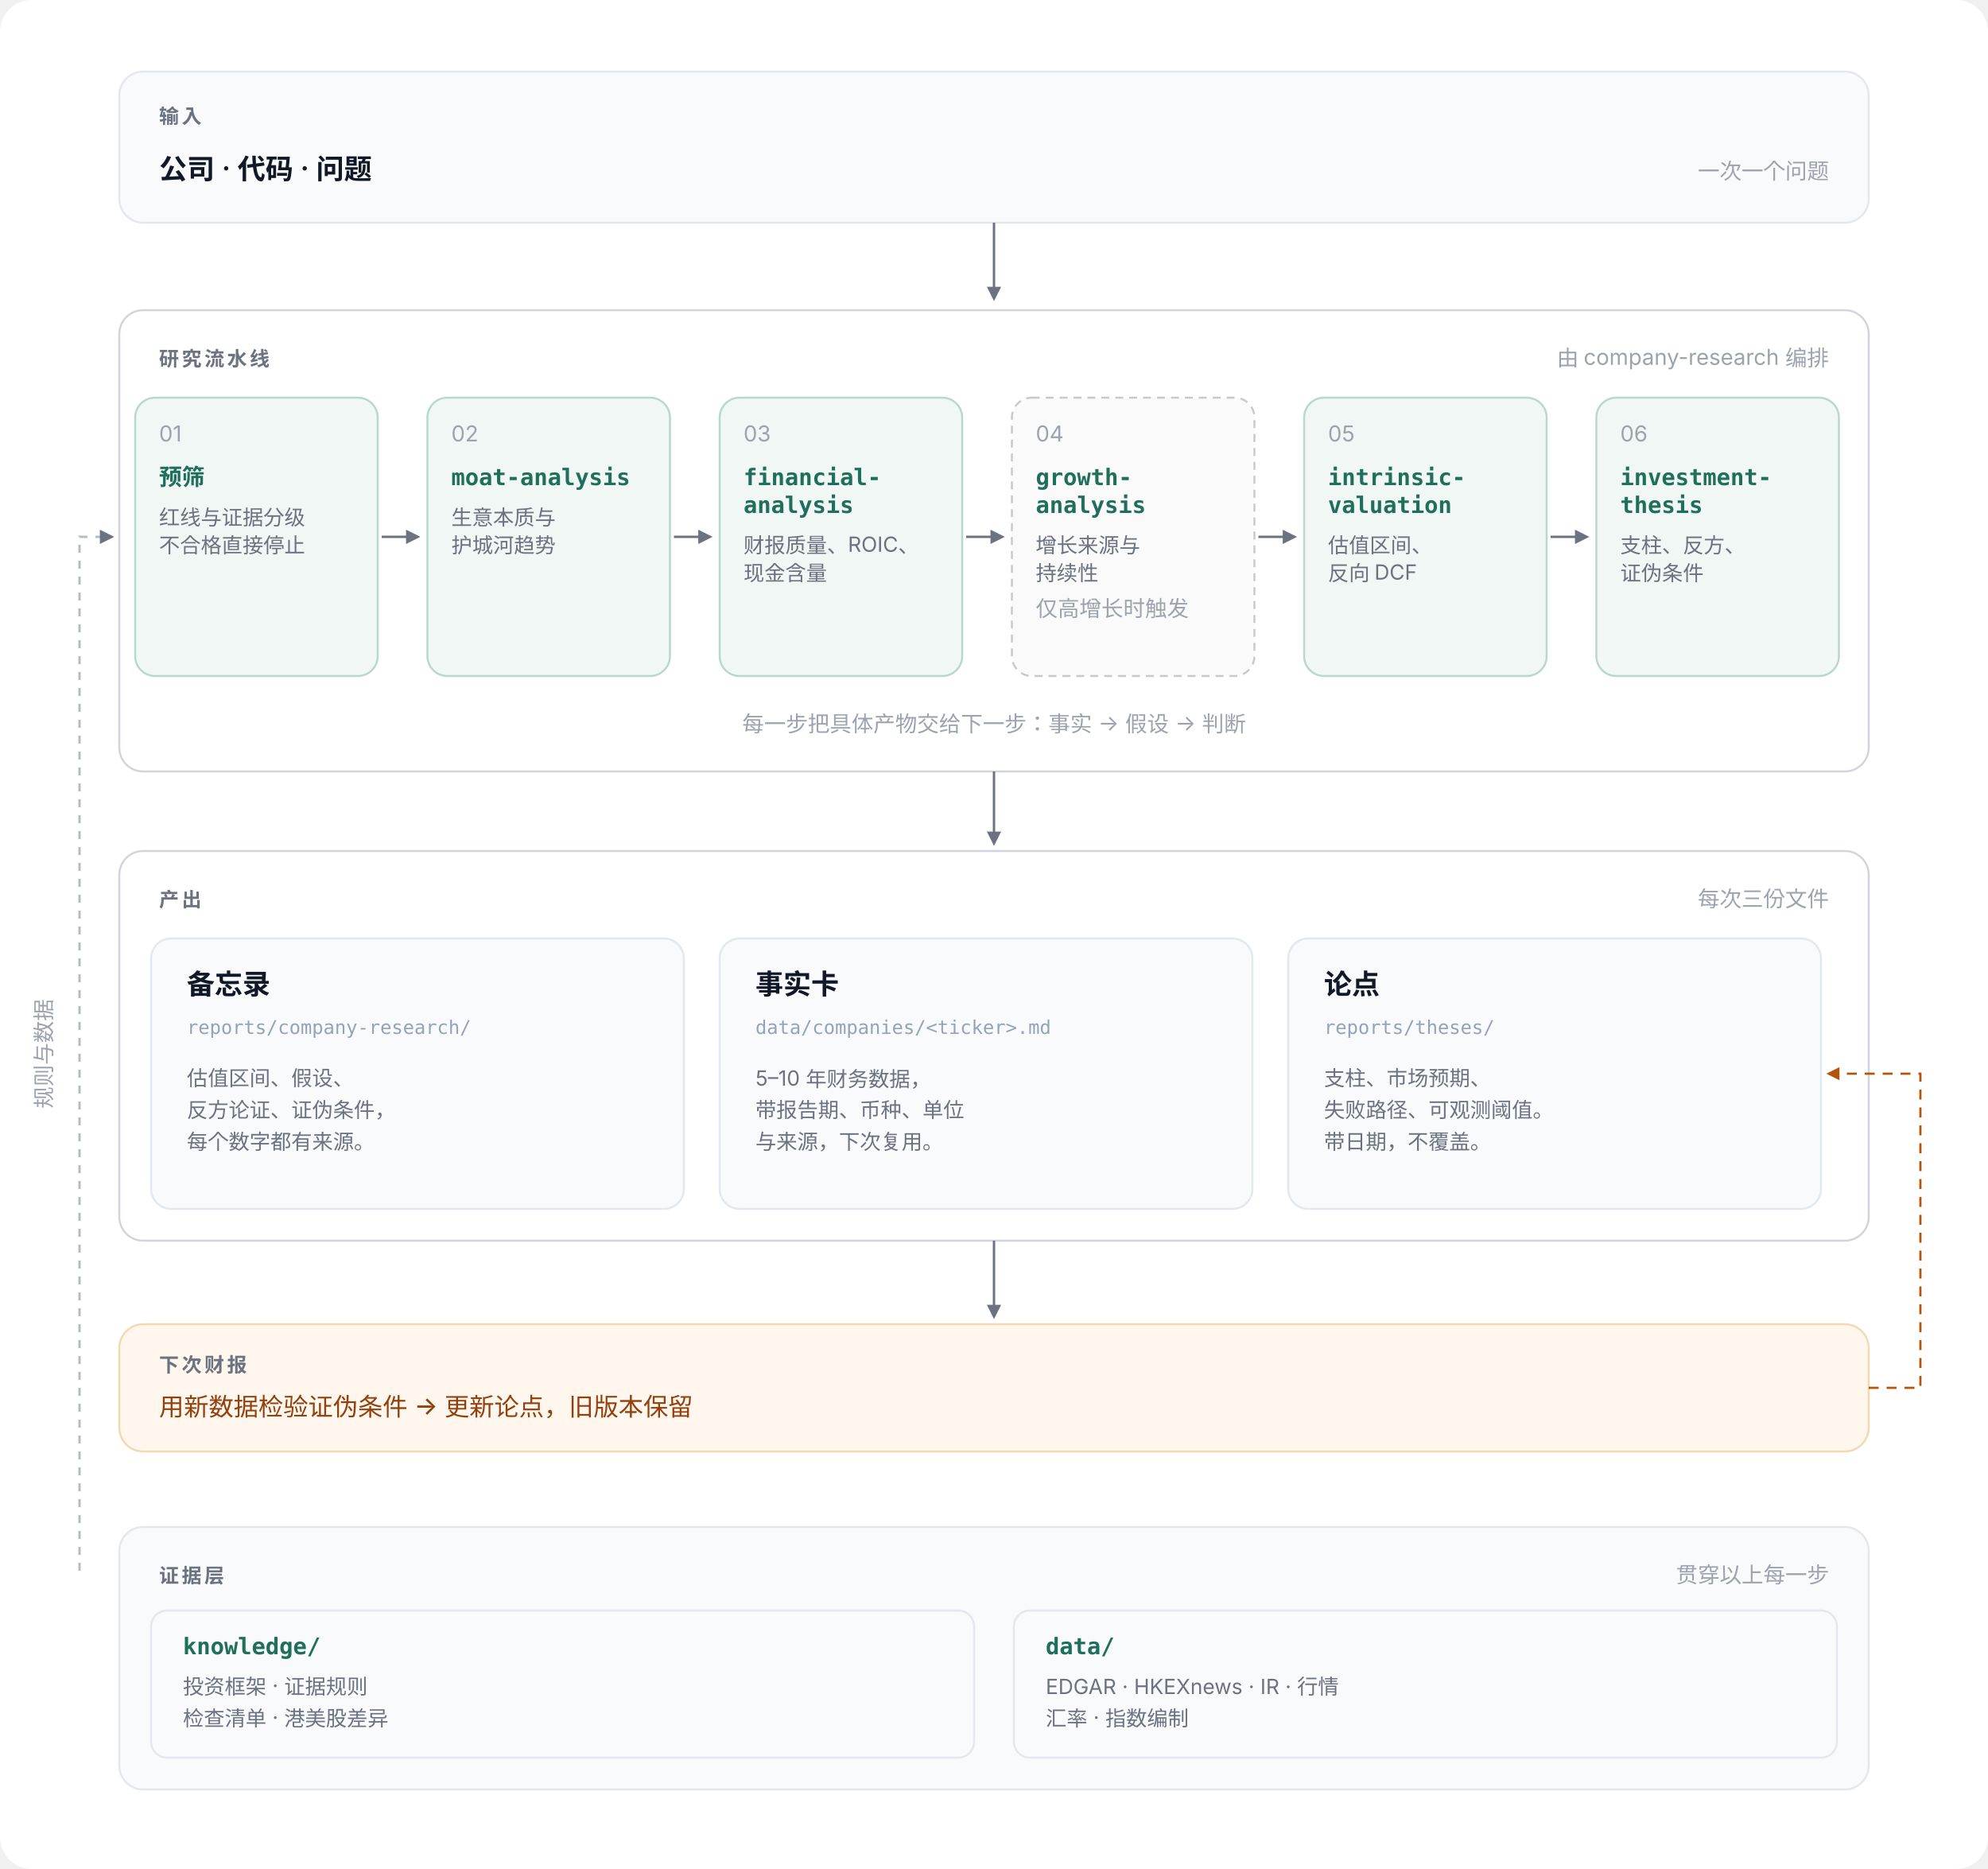
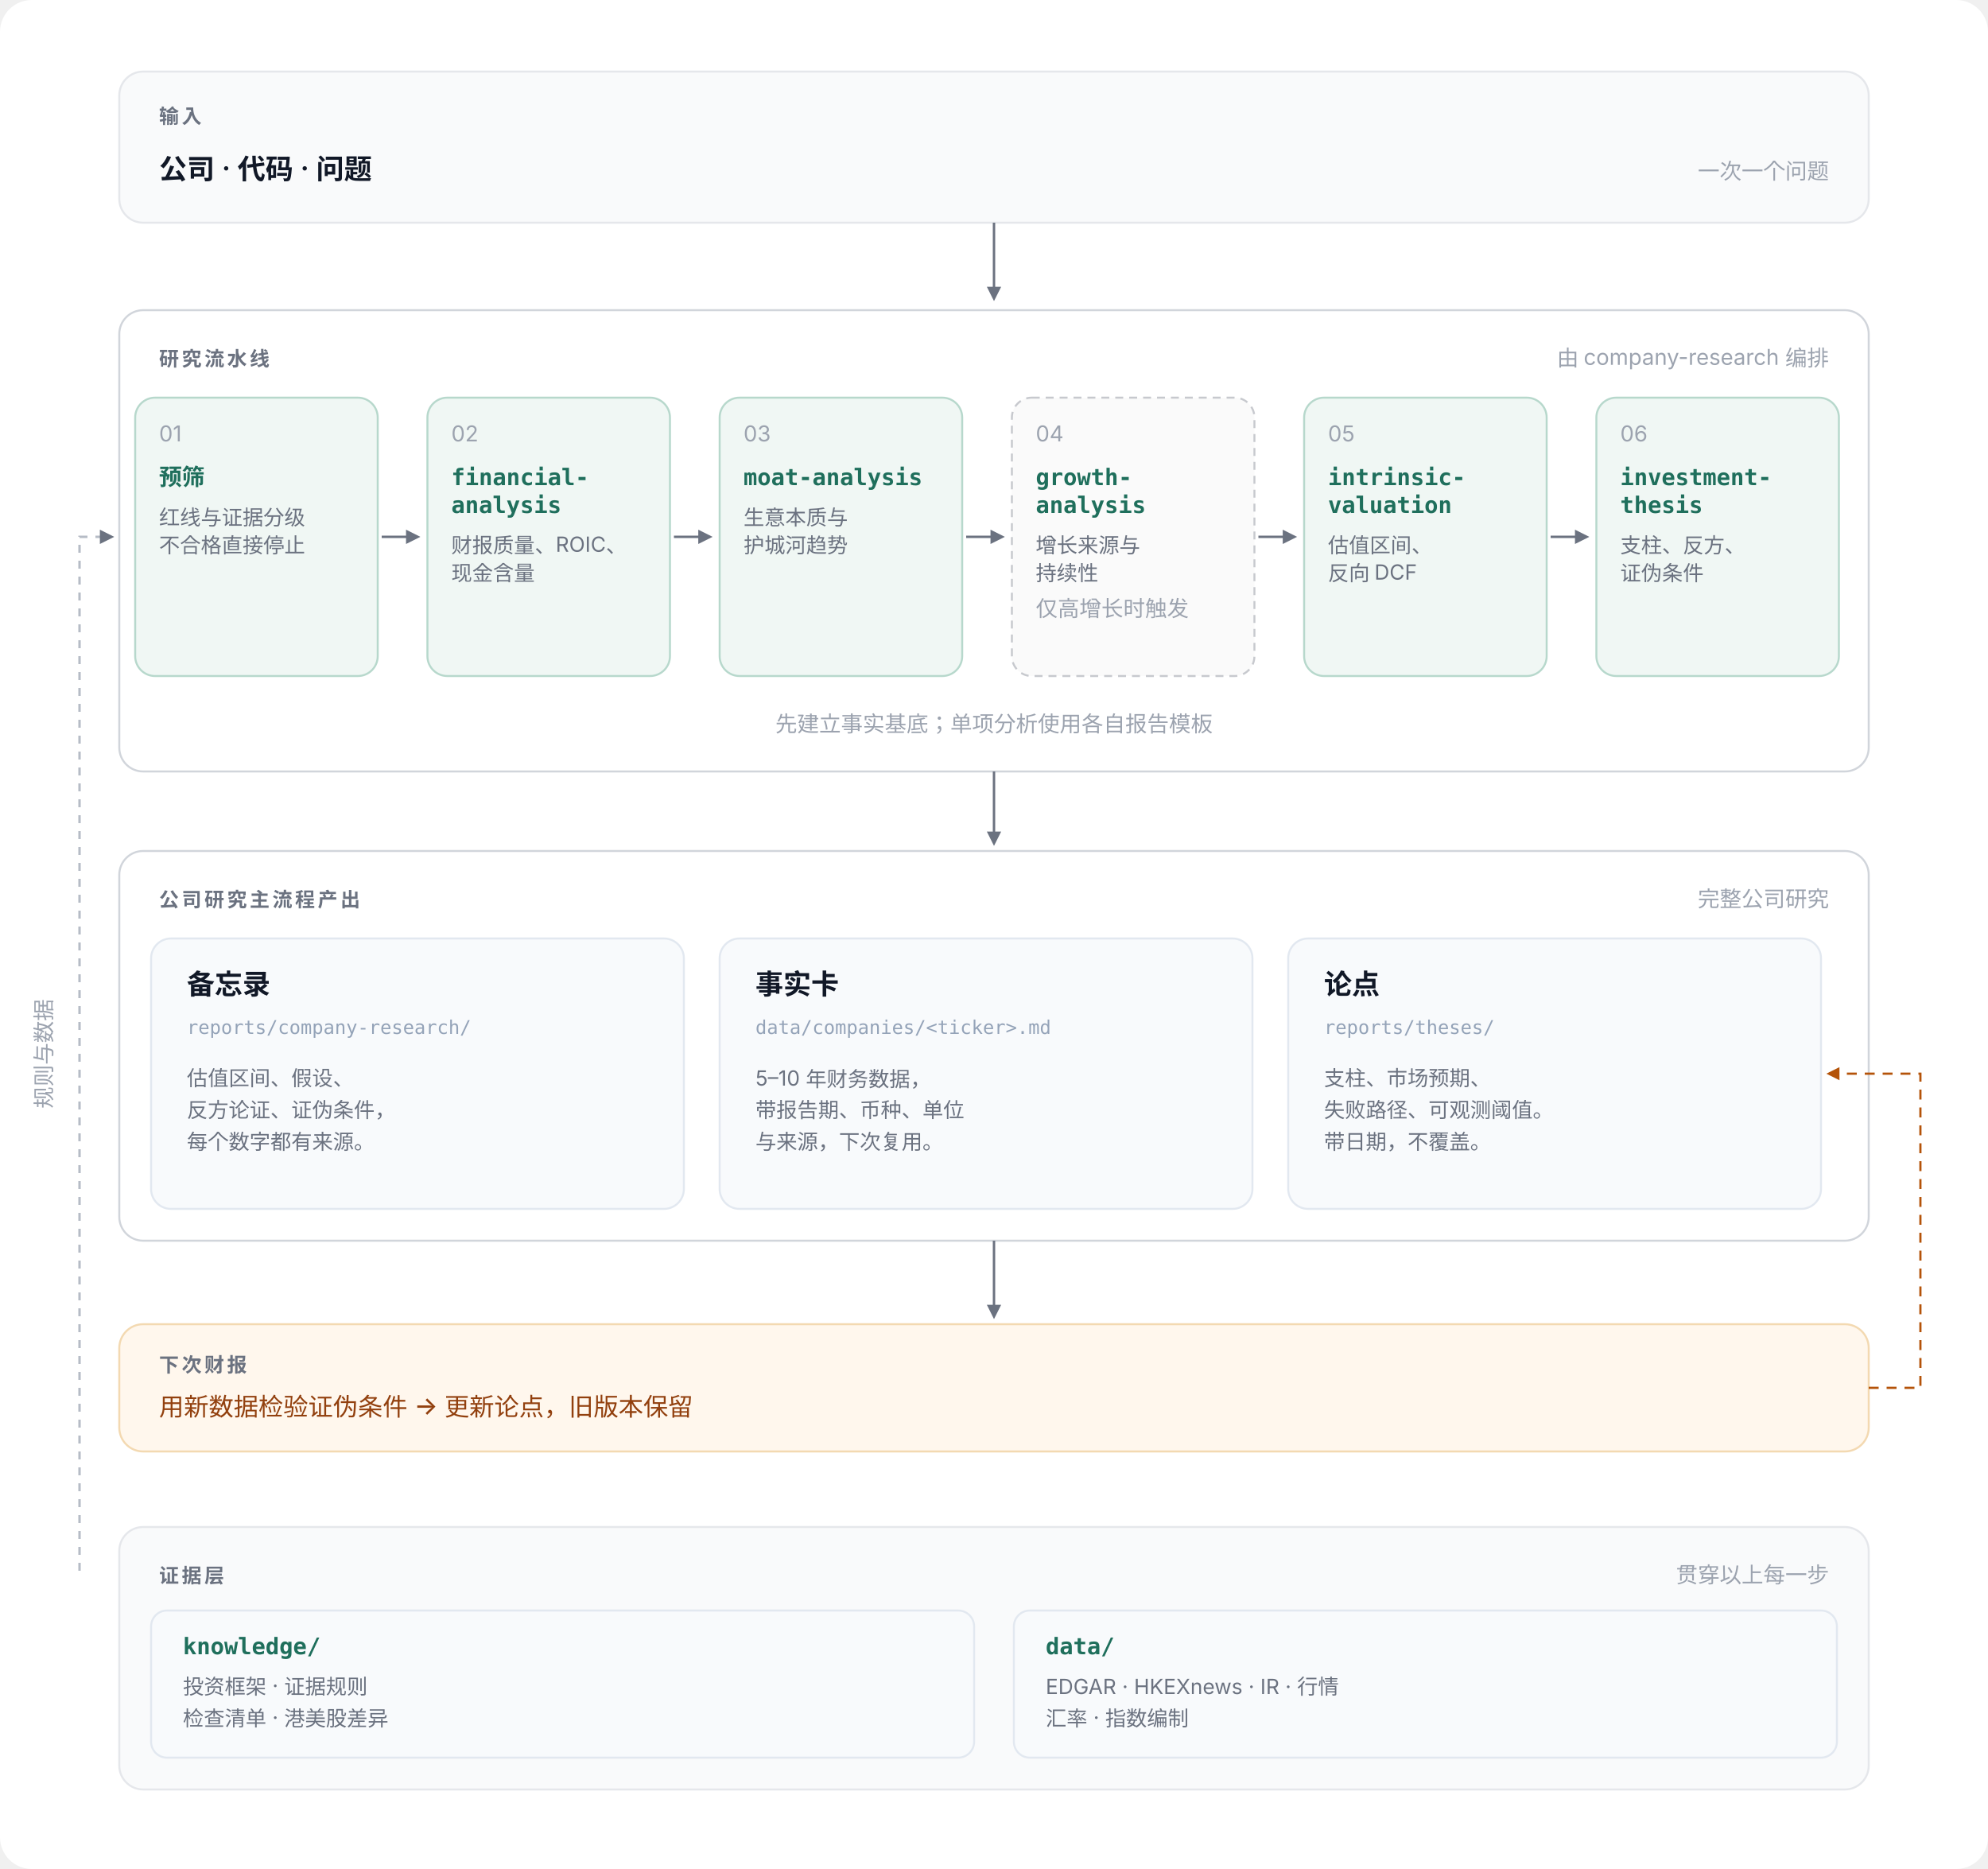
<svg xmlns="http://www.w3.org/2000/svg" width="1000" height="940" viewBox="0 0 1000 940" role="img" aria-labelledby="title desc">
  <defs>
    <marker id="arrow" viewBox="0 0 10 10" refX="8" refY="5" markerWidth="6" markerHeight="6" orient="auto-start-reverse">
      <path d="M 0 0 L 10 5 L 0 10 z" fill="#6b7280" />
    </marker>
    <marker id="arrow-amber" viewBox="0 0 10 10" refX="8" refY="5" markerWidth="6" markerHeight="6" orient="auto-start-reverse">
      <path d="M 0 0 L 10 5 L 0 10 z" fill="#b45309" />
    </marker>
  </defs>
  <style>
    .band { fill: #ffffff; stroke: #d1d5db; stroke-width: 1; }
    .band-soft { fill: #f9fafb; stroke: #e5e7eb; stroke-width: 1; }
    .chip { fill: #f0f7f4; stroke: #b7d8cc; stroke-width: 1; }
    .chip-conditional { fill: #fafafa; stroke: #c7c9ce; stroke-width: 1; stroke-dasharray: 4 3; }
    .card { fill: #f8fafc; stroke: #e2e8f0; stroke-width: 1; }
    .label { font: 600 10px/1 -apple-system, BlinkMacSystemFont, "Segoe UI", "PingFang SC", "Hiragino Sans GB", "Microsoft YaHei", sans-serif; fill: #6b7280; letter-spacing: 1.4px; }
    .h { font: 600 14px/1 -apple-system, BlinkMacSystemFont, "Segoe UI", "PingFang SC", "Hiragino Sans GB", "Microsoft YaHei", sans-serif; fill: #111827; }
    .skill { font: 600 11.5px/1 ui-monospace, SFMono-Regular, Menlo, monospace; fill: #1f6f5c; }
    .sub { font: 400 10.5px/1.45 -apple-system, BlinkMacSystemFont, "Segoe UI", "PingFang SC", "Hiragino Sans GB", "Microsoft YaHei", sans-serif; fill: #6b7280; }
    .path { font: 400 9.5px/1 ui-monospace, SFMono-Regular, Menlo, monospace; fill: #94a3b8; }
    .note { font: 400 11px/1.4 -apple-system, BlinkMacSystemFont, "Segoe UI", "PingFang SC", "Hiragino Sans GB", "Microsoft YaHei", sans-serif; fill: #9ca3af; }
    .amber { fill: #fff7ed; stroke: #f3d9b1; }
    .amber-text { font: 500 12.5px/1 -apple-system, BlinkMacSystemFont, "Segoe UI", "PingFang SC", "Hiragino Sans GB", "Microsoft YaHei", sans-serif; fill: #92400e; }
    .flow { stroke: #6b7280; stroke-width: 1.2; fill: none; }
    .flow-soft { stroke: #b6bcc6; stroke-width: 1.2; fill: none; stroke-dasharray: 4 4; }
    .loop { stroke: #b45309; stroke-width: 1.1; fill: none; stroke-dasharray: 5 4; }
  </style>
  <rect x="0" y="0" width="1000" height="940" rx="16" fill="#ffffff" />
  <rect class="band-soft" x="60" y="36" width="880" height="76" rx="12" />
  <text class="label" x="80" y="62">输入</text>
  <text class="h" x="80" y="90">公司 · 代码 · 问题</text>
  <text class="note" x="920" y="90" text-anchor="end">一次一个问题</text>
  <path class="flow" d="M 500 112 L 500 150" marker-end="url(#arrow)" />
  <rect class="band" x="60" y="156" width="880" height="232" rx="12" />
  <text class="label" x="80" y="184">研究流水线</text>
  <text class="note" x="920" y="184" text-anchor="end">由 company-research 编排</text>
  <rect class="chip" x="68" y="200" width="122" height="140" rx="10" />
  <text class="note" x="80" y="222">01</text>
  <text class="skill" x="80" y="244">预筛</text>
  <text class="sub" x="80" y="264">红线与证据分级</text>
  <text class="sub" x="80" y="278">不合格直接停止</text>
  <rect class="chip" x="215" y="200" width="122" height="140" rx="10" />
  <text class="note" x="227" y="222">02</text>
-   <text class="skill" x="227" y="244">moat-analysis</text>
-   <text class="sub" x="227" y="264">生意本质与</text>
-   <text class="sub" x="227" y="278">护城河趋势</text>
+   <text class="skill" x="227" y="244">financial-</text>
+   <text class="skill" x="227" y="258">analysis</text>
+   <text class="sub" x="227" y="278">财报质量、ROIC、</text>
+   <text class="sub" x="227" y="292">现金含量</text>
  <rect class="chip" x="362" y="200" width="122" height="140" rx="10" />
  <text class="note" x="374" y="222">03</text>
-   <text class="skill" x="374" y="244">financial-</text>
-   <text class="skill" x="374" y="258">analysis</text>
-   <text class="sub" x="374" y="278">财报质量、ROIC、</text>
-   <text class="sub" x="374" y="292">现金含量</text>
+   <text class="skill" x="374" y="244">moat-analysis</text>
+   <text class="sub" x="374" y="264">生意本质与</text>
+   <text class="sub" x="374" y="278">护城河趋势</text>
  <rect class="chip-conditional" x="509" y="200" width="122" height="140" rx="10" />
  <text class="note" x="521" y="222">04</text>
  <text class="skill" x="521" y="244">growth-</text>
  <text class="skill" x="521" y="258">analysis</text>
  <text class="sub" x="521" y="278">增长来源与</text>
  <text class="sub" x="521" y="292">持续性</text>
  <text class="note" x="521" y="310">仅高增长时触发</text>
  <rect class="chip" x="656" y="200" width="122" height="140" rx="10" />
  <text class="note" x="668" y="222">05</text>
  <text class="skill" x="668" y="244">intrinsic-</text>
  <text class="skill" x="668" y="258">valuation</text>
  <text class="sub" x="668" y="278">估值区间、</text>
  <text class="sub" x="668" y="292">反向 DCF</text>
  <rect class="chip" x="803" y="200" width="122" height="140" rx="10" />
  <text class="note" x="815" y="222">06</text>
  <text class="skill" x="815" y="244">investment-</text>
  <text class="skill" x="815" y="258">thesis</text>
  <text class="sub" x="815" y="278">支柱、反方、</text>
  <text class="sub" x="815" y="292">证伪条件</text>
  <path class="flow" d="M 192 270 L 210 270" marker-end="url(#arrow)" />
  <path class="flow" d="M 339 270 L 357 270" marker-end="url(#arrow)" />
  <path class="flow" d="M 486 270 L 504 270" marker-end="url(#arrow)" />
  <path class="flow" d="M 633 270 L 651 270" marker-end="url(#arrow)" />
  <path class="flow" d="M 780 270 L 798 270" marker-end="url(#arrow)" />
-   <text class="note" x="500" y="368" text-anchor="middle">每一步把具体产物交给下一步：事实 → 假设 → 判断</text>
+   <text class="note" x="500" y="368" text-anchor="middle">先建立事实基底；单项分析使用各自报告模板</text>
  <path class="flow" d="M 500 388 L 500 424" marker-end="url(#arrow)" />
  <rect class="band" x="60" y="428" width="880" height="196" rx="12" />
-   <text class="label" x="80" y="456">产出</text>
-   <text class="note" x="920" y="456" text-anchor="end">每次三份文件</text>
+   <text class="label" x="80" y="456">公司研究主流程产出</text>
+   <text class="note" x="920" y="456" text-anchor="end">完整公司研究</text>
  <rect class="card" x="76" y="472" width="268" height="136" rx="10" />
  <text class="h" x="94" y="500">备忘录</text>
  <text class="path" x="94" y="520">reports/company-research/</text>
  <text class="sub" x="94" y="546">估值区间、假设、</text>
  <text class="sub" x="94" y="562">反方论证、证伪条件，</text>
  <text class="sub" x="94" y="578">每个数字都有来源。</text>
  <rect class="card" x="362" y="472" width="268" height="136" rx="10" />
  <text class="h" x="380" y="500">事实卡</text>
  <text class="path" x="380" y="520">data/companies/&lt;ticker&gt;.md</text>
  <text class="sub" x="380" y="546">5–10 年财务数据，</text>
  <text class="sub" x="380" y="562">带报告期、币种、单位</text>
  <text class="sub" x="380" y="578">与来源，下次复用。</text>
  <rect class="card" x="648" y="472" width="268" height="136" rx="10" />
  <text class="h" x="666" y="500">论点</text>
  <text class="path" x="666" y="520">reports/theses/</text>
  <text class="sub" x="666" y="546">支柱、市场预期、</text>
  <text class="sub" x="666" y="562">失败路径、可观测阈值。</text>
  <text class="sub" x="666" y="578">带日期，不覆盖。</text>
  <path class="flow" d="M 500 624 L 500 662" marker-end="url(#arrow)" />
  <rect class="amber" x="60" y="666" width="880" height="64" rx="12" />
  <text class="label" x="80" y="690" fill="#b45309">下次财报</text>
  <text class="amber-text" x="80" y="712">用新数据检验证伪条件 → 更新论点，旧版本保留</text>
  <path class="loop" d="M 940 698 L 966 698 L 966 540 L 920 540" marker-end="url(#arrow-amber)" />
  <rect class="band-soft" x="60" y="768" width="880" height="132" rx="12" />
  <text class="label" x="80" y="796">证据层</text>
  <text class="note" x="920" y="796" text-anchor="end">贯穿以上每一步</text>
  <rect class="card" x="76" y="810" width="414" height="74" rx="8" />
  <text class="skill" x="92" y="832" fill="#334155">knowledge/</text>
  <text class="sub" x="92" y="852">投资框架 · 证据规则</text>
  <text class="sub" x="92" y="868">检查清单 · 港美股差异</text>
  <rect class="card" x="510" y="810" width="414" height="74" rx="8" />
  <text class="skill" x="526" y="832" fill="#334155">data/</text>
  <text class="sub" x="526" y="852">EDGAR · HKEXnews · IR · 行情</text>
  <text class="sub" x="526" y="868">汇率 · 指数编制</text>
  <path class="flow-soft" d="M 40 790 L 40 270 L 56 270" marker-end="url(#arrow)" />
  <text class="note" x="26" y="530" transform="rotate(-90 26 530)" text-anchor="middle">规则与数据</text>
</svg>
